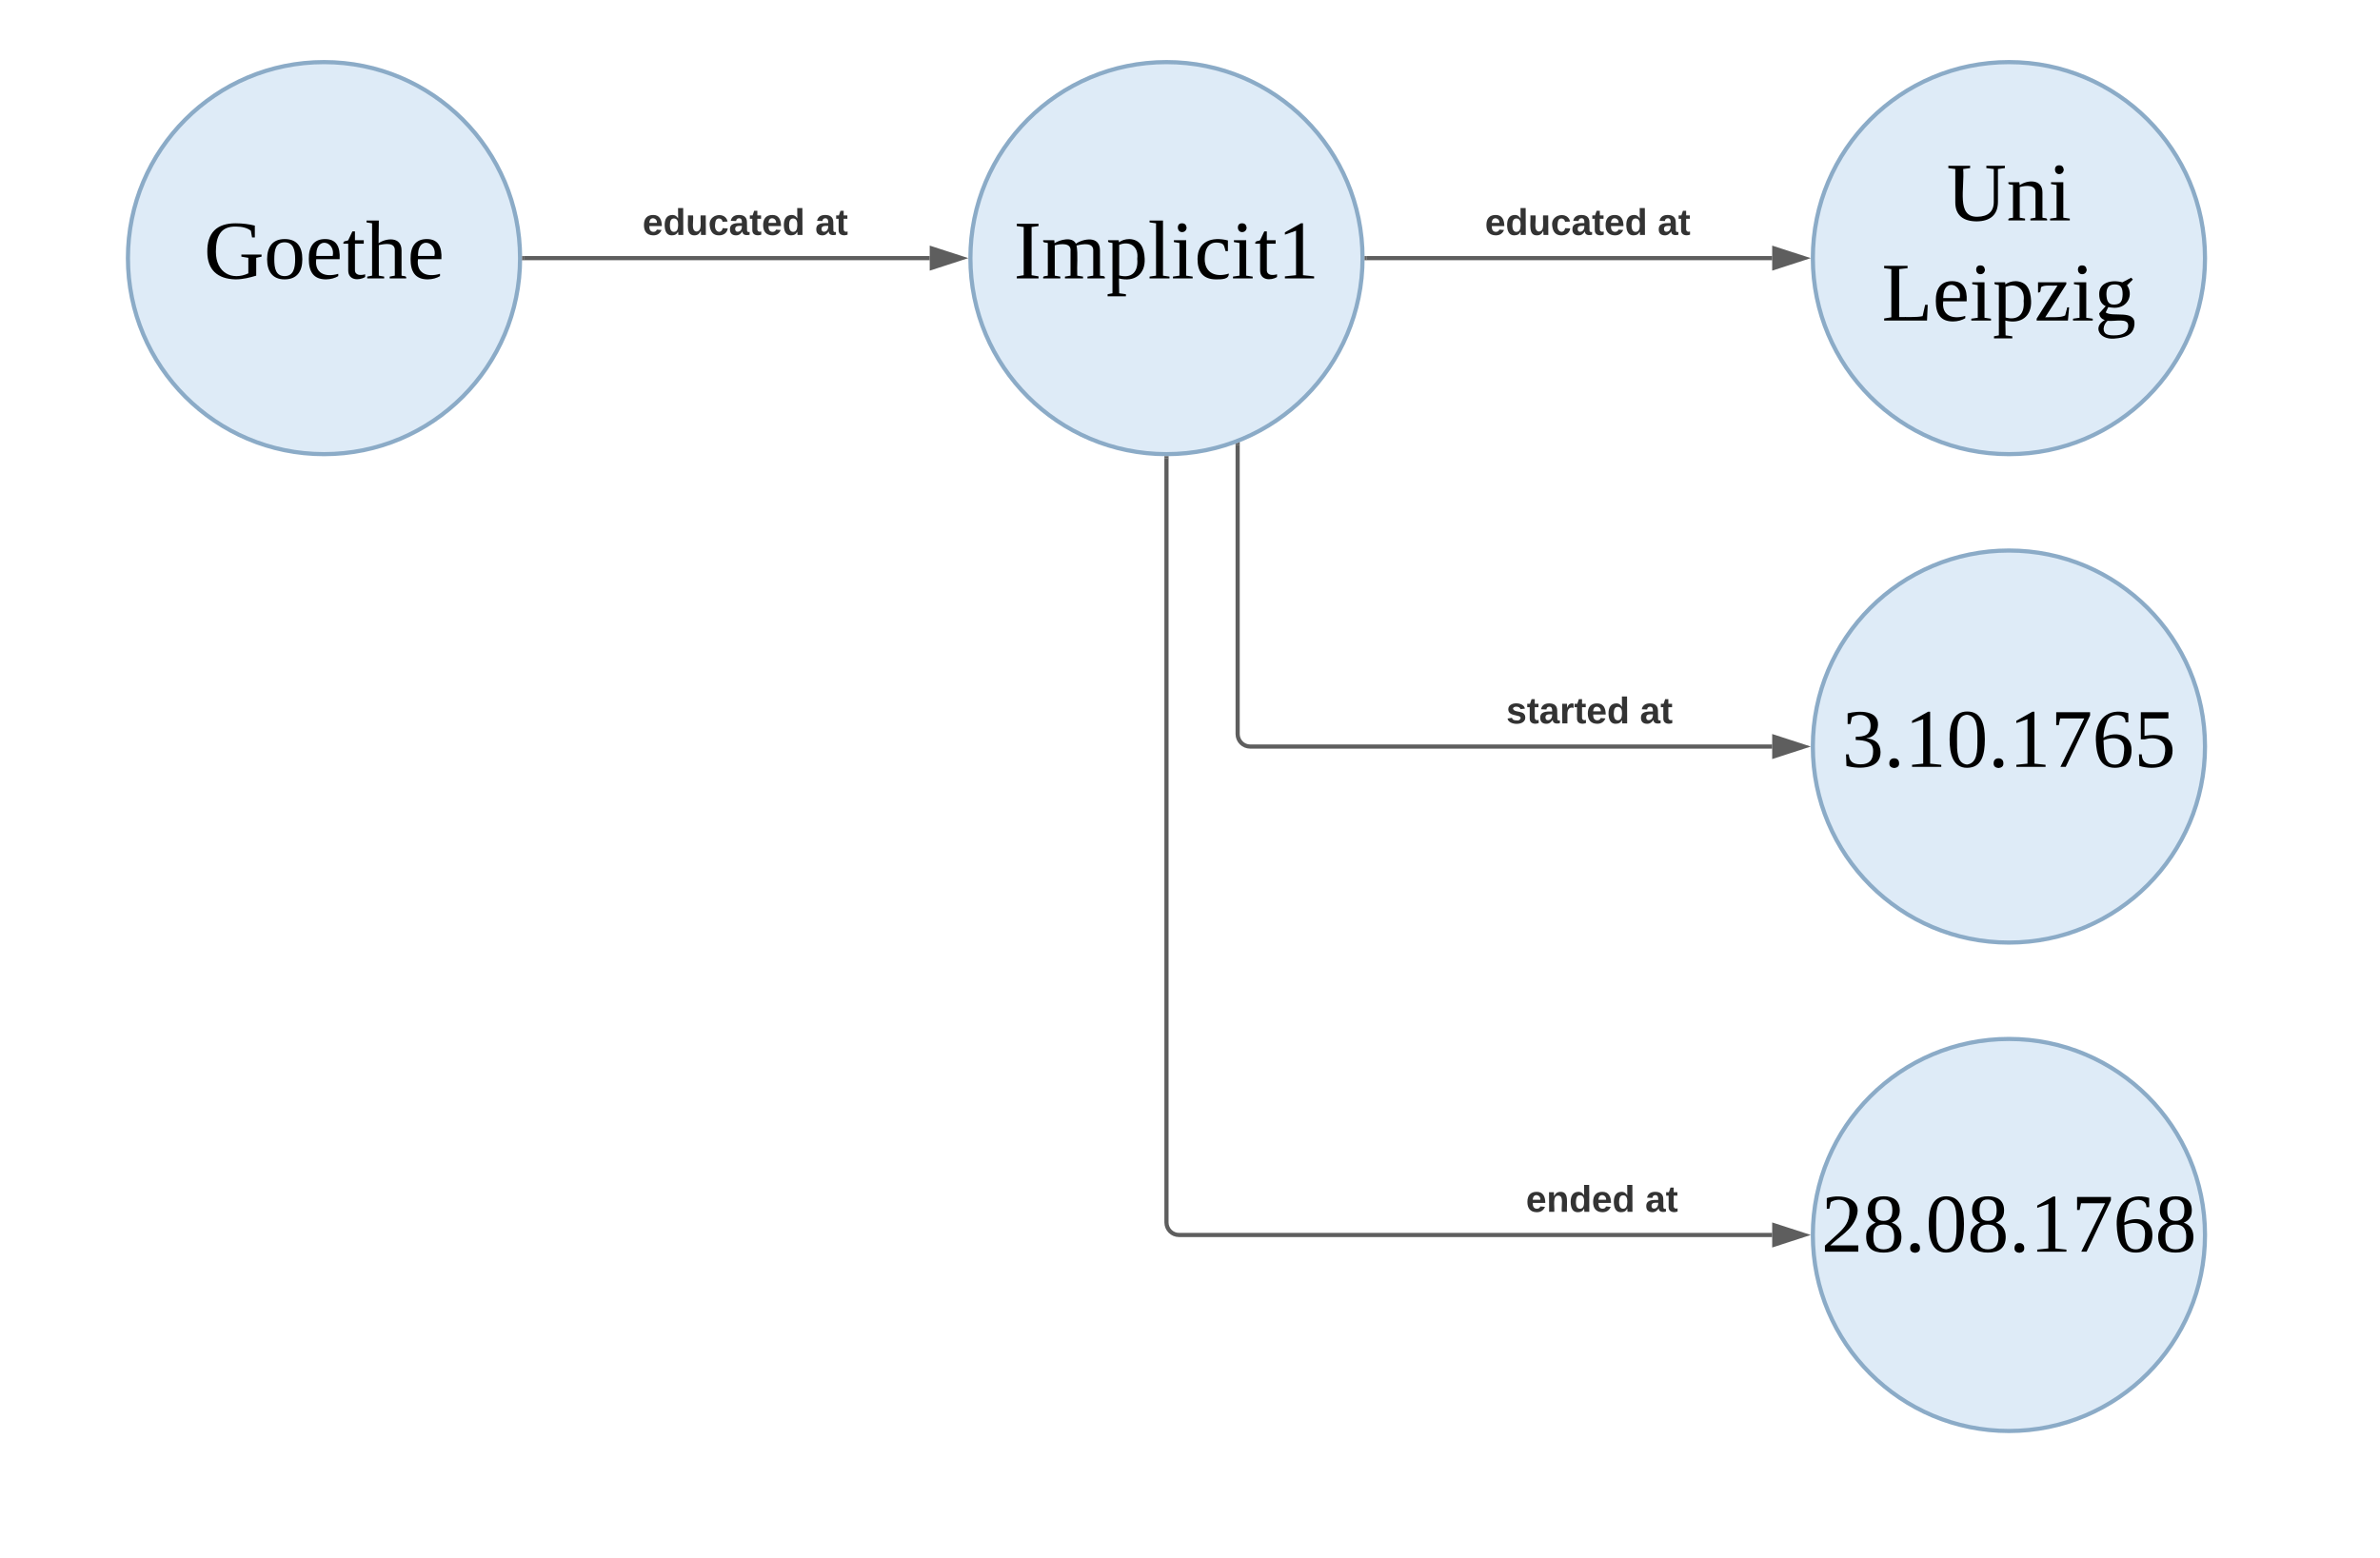
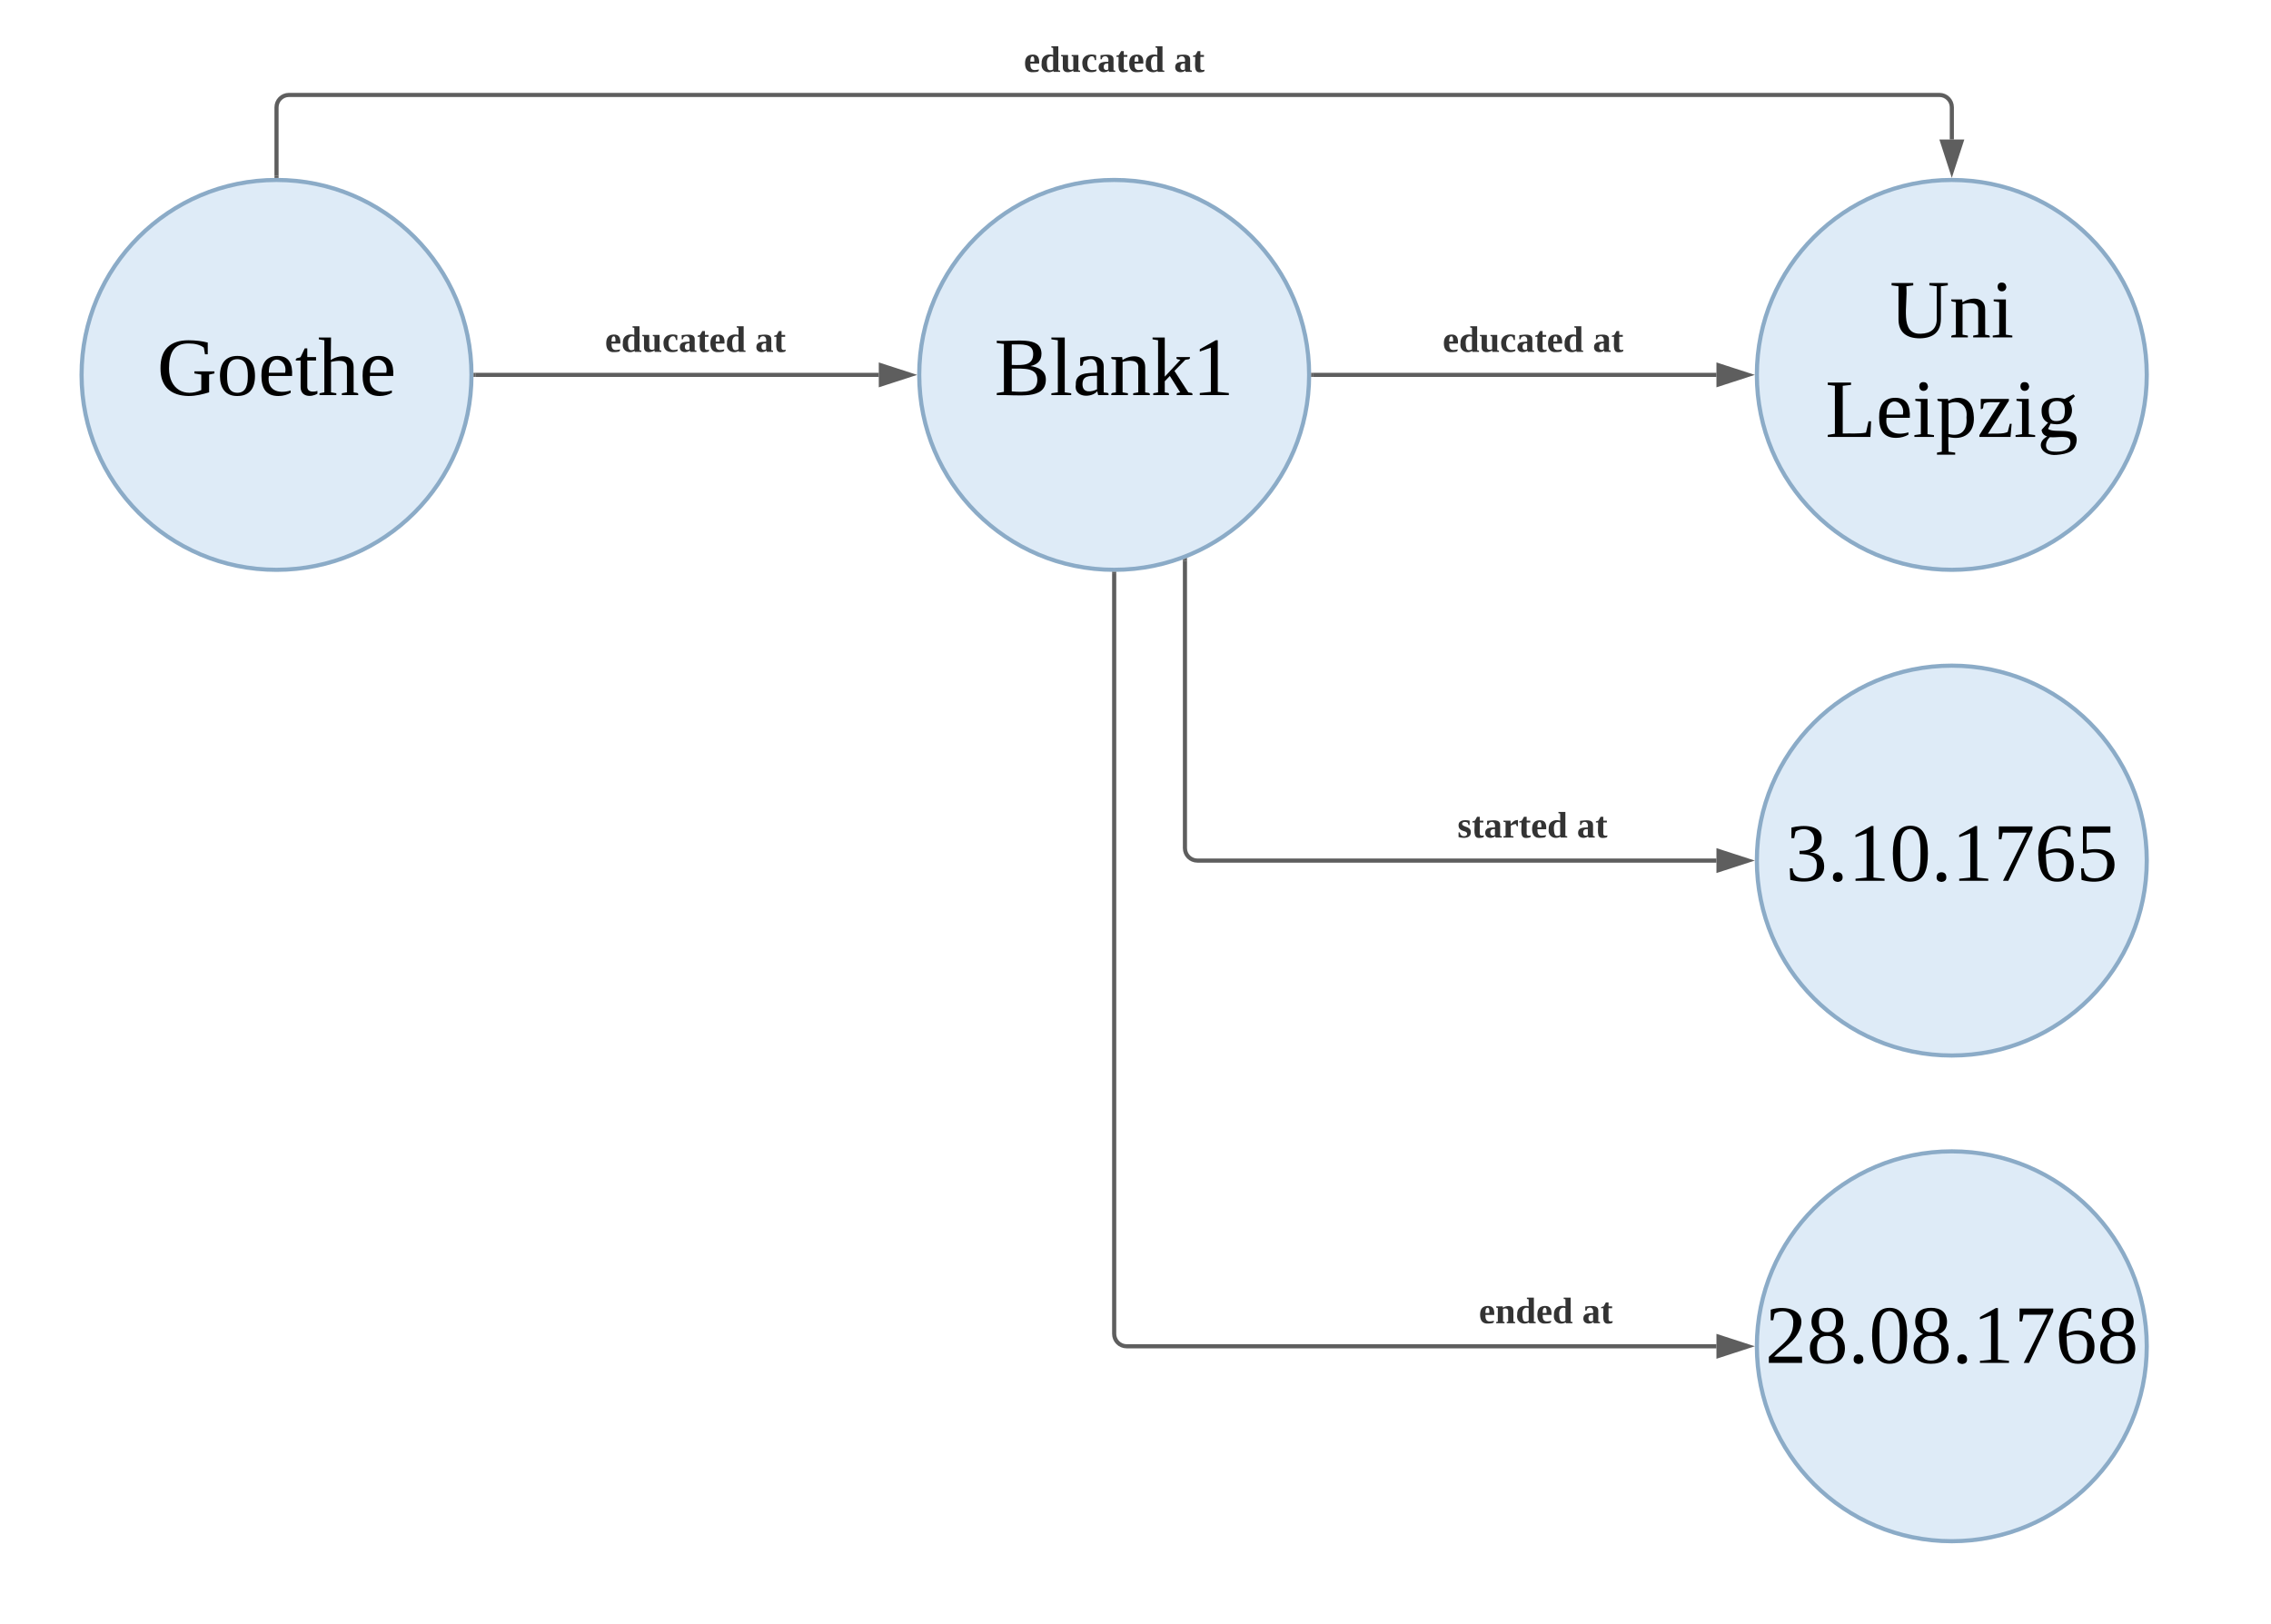
- <svg xmlns="http://www.w3.org/2000/svg" xmlns:ns1="lucid" xmlns:xlink="http://www.w3.org/1999/xlink" width="1141" height="747">
-   <g transform="translate(-504 -436)" ns1:page-tab-id="0_0">
+ <svg xmlns="http://www.w3.org/2000/svg" xmlns:ns1="lucid" xmlns:xlink="http://www.w3.org/1999/xlink" width="1095" height="783">
+   <g transform="translate(-526 -379)" ns1:page-tab-id="0_0">
    <path d="M753.33 559.78c0 51.9-42.08 94-94 94-51.9 0-94-42.1-94-94 0-51.92 42.1-94 94-94 51.92 0 94 42.08 94 94z" stroke="#8babc7" stroke-width="2" fill="#deebf7" />
    <use xlink:href="#a" transform="matrix(1,0,0,1,570.3333,470.7778) translate(31.38889 98.75)" />
    <path d="M1561.1 559.78c0 51.9-42.07 94-94 94-51.9 0-94-42.1-94-94 0-51.92 42.1-94 94-94 51.93 0 94 42.08 94 94z" stroke="#8babc7" stroke-width="2" fill="#deebf7" />
    <use xlink:href="#b" transform="matrix(1,0,0,1,1378.111,470.7778) translate(59.06056 70.9375)" />
    <use xlink:href="#c" transform="matrix(1,0,0,1,1378.111,470.7778) translate(28.06056 118.9375)" />
    <path d="M755.33 559.78h194.4" stroke="#5e5e5e" stroke-width="2" fill="none" />
    <path d="M755.36 560.75h-1.05l.03-.97v-.98h1.03z" stroke="#5e5e5e" stroke-width=".05" fill="#5e5e5e" />
    <path d="M965 559.78l-14.28 4.63v-9.26z" stroke="#5e5e5e" stroke-width="2" fill="#5e5e5e" />
-     <use xlink:href="#d" transform="matrix(1,0,0,1,812.0185,534.4444) translate(0.005 14.22222)" />
-     <use xlink:href="#e" transform="matrix(1,0,0,1,812.0185,534.4444) translate(82.77043 14.22222)" />
+     <use xlink:href="#d" transform="matrix(1,0,0,1,817.6975,534.4444) translate(0.005 14.22222)" />
+     <use xlink:href="#e" transform="matrix(1,0,0,1,817.6975,534.4444) translate(72.40006 14.22222)" />
    <path d="M1157.22 559.78c0 51.9-42.08 94-94 94-51.9 0-94-42.1-94-94 0-51.92 42.1-94 94-94 51.92 0 94 42.08 94 94z" stroke="#8babc7" stroke-width="2" fill="#deebf7" />
-     <use xlink:href="#f" transform="matrix(1,0,0,1,974.2222,470.7778) translate(15.77778 98.75)" />
+     <use xlink:href="#f" transform="matrix(1,0,0,1,974.2222,470.7778) translate(31.27778 98.75)" />
    <path d="M1159.22 559.78h194.4" stroke="#5e5e5e" stroke-width="2" fill="none" />
    <path d="M1159.25 560.75h-1.05l.02-.97v-.98h1.03z" stroke="#5e5e5e" stroke-width=".05" fill="#5e5e5e" />
    <path d="M1368.88 559.78l-14.27 4.63v-9.26z" stroke="#5e5e5e" stroke-width="2" fill="#5e5e5e" />
-     <use xlink:href="#d" transform="matrix(1,0,0,1,1215.907,534.4444) translate(0.005 14.22222)" />
-     <use xlink:href="#e" transform="matrix(1,0,0,1,1215.907,534.4444) translate(82.77043 14.22222)" />
+     <use xlink:href="#d" transform="matrix(1,0,0,1,1221.586,534.4444) translate(0.005 14.22222)" />
+     <use xlink:href="#e" transform="matrix(1,0,0,1,1221.586,534.4444) translate(72.40006 14.22222)" />
    <path d="M1561.1 794c0 51.9-42.07 94-94 94-51.9 0-94-42.1-94-94s42.1-94 94-94c51.93 0 94 42.1 94 94z" stroke="#8babc7" stroke-width="2" fill="#deebf7" />
    <use xlink:href="#g" transform="matrix(1,0,0,1,1378.111,705) translate(9 98.75)" />
    <path d="M1561.1 1028.22c0 51.92-42.07 94-94 94-51.9 0-94-42.08-94-94 0-51.9 42.1-94 94-94 51.93 0 94 42.1 94 94z" stroke="#8babc7" stroke-width="2" fill="#deebf7" />
    <use xlink:href="#h" transform="matrix(1,0,0,1,1378.111,939.2222) translate(-1 97)" />
    <path d="M1097.34 649.43V788a6 6 0 0 0 6 6h250.27" stroke="#5e5e5e" stroke-width="2" fill="none" />
    <path d="M1098.3 649.46h-1.94v-.64l1.95-.77z" stroke="#5e5e5e" stroke-width=".05" fill="#5e5e5e" />
    <path d="M1368.88 794l-14.27 4.63v-9.26z" stroke="#5e5e5e" stroke-width="2" fill="#5e5e5e" />
-     <use xlink:href="#i" transform="matrix(1,0,0,1,1226.099,768.6667) translate(0.005 14.22222)" />
-     <use xlink:href="#e" transform="matrix(1,0,0,1,1226.099,768.6667) translate(64.05438 14.22222)" />
+     <use xlink:href="#i" transform="matrix(1,0,0,1,1228.721,768.6667) translate(0.005 14.22222)" />
+     <use xlink:href="#e" transform="matrix(1,0,0,1,1228.721,768.6667) translate(57.58525 14.22222)" />
    <path d="M1063.22 655.78v366.44a6 6 0 0 0 6 6h284.4" stroke="#5e5e5e" stroke-width="2" fill="none" />
    <path d="M1063.22 654.78l.98-.02v1.04h-1.95v-1.05z" stroke="#5e5e5e" stroke-width=".05" fill="#5e5e5e" />
    <path d="M1368.88 1028.22l-14.27 4.64v-9.27z" stroke="#5e5e5e" stroke-width="2" fill="#5e5e5e" />
+     <use xlink:href="#j" transform="matrix(1,0,0,1,1239.058,1002.889) translate(0.005 14.22222)" />
+     <use xlink:href="#e" transform="matrix(1,0,0,1,1239.058,1002.889) translate(49.78278 14.22222)" />
+     <path d="M659.33 463.78v-33a6 6 0 0 1 6-6h795.78a6 6 0 0 1 6 6v15.5" stroke="#5e5e5e" stroke-width="2" fill="none" />
+     <path d="M660.3 464.8l-.96-.02h-.98v-1.03h1.95z" stroke="#5e5e5e" stroke-width=".05" fill="#5e5e5e" />
+     <path d="M1467.1 461.54l-4.62-14.26h9.27z" stroke="#5e5e5e" stroke-width="2" fill="#5e5e5e" />
    <g>
-       <use xlink:href="#j" transform="matrix(1,0,0,1,1235.556,1002.889) translate(0.005 14.22222)" />
-       <use xlink:href="#e" transform="matrix(1,0,0,1,1235.556,1002.889) translate(57.1408 14.22222)" />
+       <use xlink:href="#d" transform="matrix(1,0,0,1,1019.642,399.4443) translate(0.005 14.22222)" />
+       <use xlink:href="#e" transform="matrix(1,0,0,1,1019.642,399.4443) translate(72.40006 14.22222)" />
    </g>
    <defs>
      <path d="M52-115c0 90 69 126 140 93v-67l-30-5v-9h87v9l-23 5v77c-27 8-56 16-90 16C59 2 15-37 15-115c-1-82 41-123 122-123 31 0 59 4 83 10v51h-12l-5-29c-15-12-38-18-65-18-66-1-86 42-86 109" id="k" />
      <path d="M90-170c52 0 76 32 76 87 0 54-24 87-77 87-51 0-75-34-75-87 0-54 24-87 76-87zM89-10c39 0 46-35 46-73 0-39-7-73-46-73-39 1-44 34-44 73s6 72 44 73" id="l" />
      <path d="M84-170c49 0 66 33 63 87H46c-8 60 38 80 95 63v10C128-2 108 4 88 4 34 4 14-29 14-84c-1-54 22-86 70-86zm33 73c12-57-57-82-69-24-1 7-2 15-2 24h71" id="m" />
      <path d="M54-38c-1 25 24 26 44 20v12C71 10 25 9 25-35v-115H4c-2-14 14-10 21-15l18-38h11v38h38v15H54v112" id="n" />
      <path d="M126-119c3-38-42-31-69-25v132l23 4v8H7v-8l21-4v-226l-24-4v-8h53l-1 98c31-22 99-31 99 31v109c7 3 23-1 20 12h-71v-8l22-4v-107" id="o" />
      <g id="a">
        <use transform="matrix(0.1111111,0,0,0.1111111,0,0)" xlink:href="#k" />
        <use transform="matrix(0.1111111,0,0,0.1111111,28.77778,0)" xlink:href="#l" />
        <use transform="matrix(0.1111111,0,0,0.1111111,48.77778,0)" xlink:href="#m" />
        <use transform="matrix(0.1111111,0,0,0.1111111,66.44444,0)" xlink:href="#n" />
        <use transform="matrix(0.1111111,0,0,0.1111111,77.55556,0)" xlink:href="#o" />
        <use transform="matrix(0.1111111,0,0,0.1111111,97.55556,0)" xlink:href="#m" />
      </g>
      <path d="M134-16c44-1 70-21 70-64v-142l-32-4v-10h80v10l-30 4v141c0 57-33 84-91 85-58 0-93-26-93-82v-144l-30-4v-10h94v10l-30 4c7 82-31 209 62 206" id="p" />
      <path d="M125-118c4-37-41-34-68-26v132l23 4v8H8C5-13 21-9 28-12v-141c-7-3-23 1-20-12h47l2 13c31-23 98-29 98 31v109c7 3 23-1 20 12h-72v-8l22-4v-106" id="q" />
      <path d="M47-200c-23 0-25-39 0-38 13 0 18 7 20 19-1 11-8 19-20 19zM65-12l28 4v8H8v-8l28-4v-141l-24-4v-8h53v153" id="r" />
      <g id="b">
        <use transform="matrix(0.1111111,0,0,0.1111111,0,0)" xlink:href="#p" />
        <use transform="matrix(0.1111111,0,0,0.1111111,28.77778,0)" xlink:href="#q" />
        <use transform="matrix(0.1111111,0,0,0.1111111,48.77778,0)" xlink:href="#r" />
      </g>
      <path d="M111-226l-36 4v207c33-1 73 2 101-4l11-49h11l-3 68H10v-9l31-5v-208l-31-4v-10h101v10" id="s" />
      <path d="M166-85c3 67-44 102-111 85l1 64 29 4v9H6v-9l21-4v-217c-7-3-22 1-19-12h46l1 9c11-8 26-14 45-14 47 2 64 36 66 85zM56-13c53 14 83-14 78-72 7-53-33-79-78-60v132" id="t" />
      <path d="M10 0v-8l90-143c-23 2-54-4-70 6-5 8 1 26-14 24v-44h122v8L47-14c29-2 65 3 86-8l9-35h8l-5 57H10" id="u" />
      <path d="M141-152c28 39 5 97-54 97-9 0-20-2-27-3L49-35c29 22 130-14 124 52-4 45-38 57-88 61C21 83-8 26 45-2 33-6 22-15 21-31l28-31c-19-9-28-26-28-51-2-51 53-65 100-52l38-20 7 8zM85 64c35 0 61-11 61-42 0-35-57-17-89-21-9 8-16 19-17 34 0 25 19 29 45 29zM52-113c1 26 7 46 35 44 28-1 34-16 35-44 0-26-6-43-34-43s-36 17-36 43" id="v" />
      <g id="c">
        <use transform="matrix(0.1111111,0,0,0.1111111,0,0)" xlink:href="#s" />
        <use transform="matrix(0.1111111,0,0,0.1111111,24.33333,0)" xlink:href="#m" />
        <use transform="matrix(0.1111111,0,0,0.1111111,42,0)" xlink:href="#r" />
        <use transform="matrix(0.1111111,0,0,0.1111111,53.11111,0)" xlink:href="#t" />
        <use transform="matrix(0.1111111,0,0,0.1111111,73.11111,0)" xlink:href="#u" />
        <use transform="matrix(0.1111111,0,0,0.1111111,90.77778,0)" xlink:href="#r" />
        <use transform="matrix(0.1111111,0,0,0.1111111,101.8889,0)" xlink:href="#v" />
      </g>
-       <path fill="#333" d="M185-48c-13 30-37 53-82 52C43 2 14-33 14-96s30-98 90-98c62 0 83 45 84 108H66c0 31 8 55 39 56 18 0 30-7 34-22zm-45-69c5-46-57-63-70-21-2 6-4 13-4 21h74" id="w" />
-       <path fill="#333" d="M88-194c31-1 46 15 58 34l-1-101h50l1 261h-48c-2-10 0-23-3-31C134-8 116 4 84 4 32 4 16-41 15-95c0-56 19-97 73-99zm17 164c33 0 40-30 41-66 1-37-9-64-41-64s-38 30-39 65c0 43 13 65 39 65" id="x" />
-       <path fill="#333" d="M85 4C-2 5 27-109 22-190h50c7 57-23 150 33 157 60-5 35-97 40-157h50l1 190h-47c-2-12 1-28-3-38-12 25-28 42-61 42" id="y" />
-       <path fill="#333" d="M190-63c-7 42-38 67-86 67-59 0-84-38-90-98-12-110 154-137 174-36l-49 2c-2-19-15-32-35-32-30 0-35 28-38 64-6 74 65 87 74 30" id="z" />
-       <path fill="#333" d="M133-34C117-15 103 5 69 4 32 3 11-16 11-54c-1-60 55-63 116-61 1-26-3-47-28-47-18 1-26 9-28 27l-52-2c7-38 36-58 82-57s74 22 75 68l1 82c-1 14 12 18 25 15v27c-30 8-71 5-69-32zm-48 3c29 0 43-24 42-57-32 0-66-3-65 30 0 17 8 27 23 27" id="A" />
-       <path fill="#333" d="M115-3C79 11 28 4 28-45v-112H4v-33h27l15-45h31v45h36v33H77v99c-1 23 16 31 38 25v30" id="B" />
+       <path fill="#333" d="M12-83c0-55 22-85 75-86 52-1 66 33 63 88H64c-1 37 6 64 44 63 14 0 28-4 39-6 3 28-28 25-55 27-57 4-80-31-80-86zm90-17c2-26 0-63-27-48-10 9-11 28-11 48h38" id="w" />
+       <path fill="#333" d="M15-82c-4-69 47-101 113-83l-1-69-17-4v-12h68v234l18 4V0h-63l-4-9C77 23 5-9 15-82zm112-66c-43-16-64 17-61 65 2 33 3 67 32 67 12 0 22-3 29-8v-124" id="x" />
+       <path fill="#333" d="M73-51c-3 31 27 38 51 25v-123l-16-5v-11h66v149l17 4V0h-65l-2-14C94 9 22 18 22-44v-105l-17-5v-11h68v114" id="y" />
+       <path fill="#333" d="M109-18c15 0 31-2 42-6v14c-11 9-31 13-51 13-59 0-86-28-88-86-3-75 66-101 135-80v48h-13c-3-20-7-40-34-37-51 7-55 138 9 134" id="z" />
+       <path fill="#333" d="M31-163c51-5 127-20 127 40v107l17 4V0h-61l-4-13C82 13 12 12 12-46c0-51 46-52 95-53 9-45-22-69-57-44l-7 20H31v-40zM62-47c0 30 26 34 45 23v-59c-28 0-45 6-45 36" id="A" />
+       <path fill="#333" d="M78-41c-2 24 21 26 40 20C122 3 98 2 77 4 5 10 32-84 27-147H6v-11l25-7 21-38h26v38h35v18H78v106" id="B" />
      <g id="d">
        <use transform="matrix(0.04938272,0,0,0.04938272,0,0)" xlink:href="#w" />
-         <use transform="matrix(0.04938272,0,0,0.04938272,9.876543,0)" xlink:href="#x" />
-         <use transform="matrix(0.04938272,0,0,0.04938272,20.69136,0)" xlink:href="#y" />
-         <use transform="matrix(0.04938272,0,0,0.04938272,31.50617,0)" xlink:href="#z" />
-         <use transform="matrix(0.04938272,0,0,0.04938272,41.38272,0)" xlink:href="#A" />
-         <use transform="matrix(0.04938272,0,0,0.04938272,51.25926,0)" xlink:href="#B" />
-         <use transform="matrix(0.04938272,0,0,0.04938272,57.1358,0)" xlink:href="#w" />
-         <use transform="matrix(0.04938272,0,0,0.04938272,67.01235,0)" xlink:href="#x" />
+         <use transform="matrix(0.04938272,0,0,0.04938272,7.851852,0)" xlink:href="#x" />
+         <use transform="matrix(0.04938272,0,0,0.04938272,17.7284,0)" xlink:href="#y" />
+         <use transform="matrix(0.04938272,0,0,0.04938272,27.60494,0)" xlink:href="#z" />
+         <use transform="matrix(0.04938272,0,0,0.04938272,35.45679,0)" xlink:href="#A" />
+         <use transform="matrix(0.04938272,0,0,0.04938272,44.34568,0)" xlink:href="#B" />
+         <use transform="matrix(0.04938272,0,0,0.04938272,50.22222,0)" xlink:href="#w" />
+         <use transform="matrix(0.04938272,0,0,0.04938272,58.07407,0)" xlink:href="#x" />
      </g>
      <g id="e">
        <use transform="matrix(0.04938272,0,0,0.04938272,0,0)" xlink:href="#A" />
-         <use transform="matrix(0.04938272,0,0,0.04938272,9.876543,0)" xlink:href="#B" />
+         <use transform="matrix(0.04938272,0,0,0.04938272,8.888889,0)" xlink:href="#B" />
      </g>
-       <path d="M77-14l30 5v9H13v-9l30-5v-208l-30-4v-10h94v10l-30 4v208" id="C" />
-       <path d="M126-118c4-37-42-32-68-25v131l24 4v8H8C5-13 21-9 28-12v-141c-7-3-23 1-20-12h48l1 13c22-15 77-30 92 2 32-22 104-36 104 29v109c8 3 24-2 21 12h-75v-8l25-4v-106c3-39-45-31-72-24 7 37 1 88 3 130l25 4v8h-78v-8l24-4v-106" id="D" />
-       <path d="M65-12l28 4v8H7v-8l28-4v-226l-28-4v-8h58v238" id="E" />
-       <path d="M45-84c0 64 52 80 104 63 1 25-30 25-55 25-56 0-80-32-80-88 0-76 62-98 131-80v46h-10c-5-15-4-31-23-35-47-10-67 21-67 69" id="F" />
+       <path d="M75-131c50 2 93 3 93-48 0-46-48-41-93-41v89zm0 115c55 4 111 6 111-51 0-53-58-48-111-48v99zm148-52C223 24 102-3 10 0v-9l31-5v-208l-31-4v-10c77 6 193-24 194 56 0 33-20 48-48 54 36 5 67 20 67 58" id="C" />
+       <path d="M65-12l28 4v8H7v-8l28-4v-226l-28-4v-8h58v238" id="D" />
+       <path d="M32-163c41-10 102-14 102 39v112c8 3 24-2 21 12h-45l-4-17C83 13 3 13 13-46c-2-50 45-50 92-51 4-36-5-70-42-56-6 2-12 4-16 6-4 7 0 23-15 20v-36zM42-47c0 41 41 33 63 22v-59c-34 1-63-1-63 37" id="E" />
+       <path d="M60-80l68-73c-7-3-20 0-17-12h58c3 13-13 9-20 12l-47 48 60 93c7 3 21-1 18 12h-68c-3-12 9-9 15-12L82-83 60-60v48c7 3 21-1 18 12H10v-8l21-4v-226l-24-4v-8h53v170" id="F" />
      <path d="M110-14l48 5v9H32v-9l48-5v-192l-48 17v-10l69-39h9v224" id="G" />
      <g id="f">
        <use transform="matrix(0.1111111,0,0,0.1111111,0,0)" xlink:href="#C" />
-         <use transform="matrix(0.1111111,0,0,0.1111111,13.22222,0)" xlink:href="#D" />
-         <use transform="matrix(0.1111111,0,0,0.1111111,44.33333,0)" xlink:href="#t" />
-         <use transform="matrix(0.1111111,0,0,0.1111111,64.33333,0)" xlink:href="#E" />
-         <use transform="matrix(0.1111111,0,0,0.1111111,75.44444,0)" xlink:href="#r" />
-         <use transform="matrix(0.1111111,0,0,0.1111111,86.55556,0)" xlink:href="#F" />
-         <use transform="matrix(0.1111111,0,0,0.1111111,104.2222,0)" xlink:href="#r" />
-         <use transform="matrix(0.1111111,0,0,0.1111111,115.3333,0)" xlink:href="#n" />
-         <use transform="matrix(0.1111111,0,0,0.1111111,126.4444,0)" xlink:href="#G" />
+         <use transform="matrix(0.1111111,0,0,0.1111111,26.66667,0)" xlink:href="#D" />
+         <use transform="matrix(0.1111111,0,0,0.1111111,37.77778,0)" xlink:href="#E" />
+         <use transform="matrix(0.1111111,0,0,0.1111111,55.44444,0)" xlink:href="#q" />
+         <use transform="matrix(0.1111111,0,0,0.1111111,75.44444,0)" xlink:href="#F" />
+         <use transform="matrix(0.1111111,0,0,0.1111111,95.44444,0)" xlink:href="#G" />
      </g>
      <path d="M104-123c39 3 61 21 62 59C167 7 83 12 19-4l-2-50h12c2 29 16 43 51 43 38 0 54-19 54-55 2-43-34-49-75-50v-14c37 0 64-7 64-48 0-47-47-56-81-36l-6 29H24v-46c51-13 135-13 131 51-2 34-20 52-51 57" id="H" />
      <path d="M45-37c13 0 21 8 21 21C67-2 57 4 45 5 33 4 23-2 24-16c0-13 8-21 21-21" id="I" />
      <path d="M90-239c59 0 76 52 76 120S152 4 89 4C31 4 14-51 14-119c0-67 17-120 76-120zM89-10c45-6 45-58 45-109 0-50 0-101-45-106-45 4-43 57-43 106 0 50-2 104 43 109" id="J" />
      <path d="M35-180H24v-56h146v14L65 0H42l103-209H41" id="K" />
      <path d="M48-126c45-28 121-18 121 53 0 50-25 77-72 77-63 0-80-54-82-120-3-88 52-142 140-116v40h-12c2-42-66-39-79-8-8 20-16 43-16 74zm0 11c2 50 2 105 49 105 33 0 37-26 40-60 5-60-49-61-89-45" id="L" />
      <path d="M134-68c4-52-44-63-88-51H29v-117h119v27H45v75c60-10 121-2 121 64C166 3 87 15 23-4l-2-50h12c1 28 14 43 47 43 39 0 51-20 54-57" id="M" />
      <g id="g">
        <use transform="matrix(0.1111111,0,0,0.1111111,0,0)" xlink:href="#H" />
        <use transform="matrix(0.1111111,0,0,0.1111111,20,0)" xlink:href="#I" />
        <use transform="matrix(0.1111111,0,0,0.1111111,30,0)" xlink:href="#G" />
        <use transform="matrix(0.1111111,0,0,0.1111111,50,0)" xlink:href="#J" />
        <use transform="matrix(0.1111111,0,0,0.1111111,70,0)" xlink:href="#I" />
        <use transform="matrix(0.1111111,0,0,0.1111111,80,0)" xlink:href="#G" />
        <use transform="matrix(0.1111111,0,0,0.1111111,100,0)" xlink:href="#K" />
        <use transform="matrix(0.1111111,0,0,0.1111111,120,0)" xlink:href="#L" />
        <use transform="matrix(0.1111111,0,0,0.1111111,140,0)" xlink:href="#M" />
      </g>
      <path d="M24-231c66-21 156 2 128 81C132-92 78-66 39-27h121V0H16v-26l59-54c26-25 47-47 47-97 0-48-47-57-81-37l-6 29H24v-46" id="N" />
      <path d="M90-239c42 0 69 19 69 61 0 28-14 44-35 53 25 8 42 28 42 61 0 47-28 68-77 68-48 0-75-21-75-68-1-33 18-51 41-61-19-9-34-25-34-53 0-42 26-61 69-61zM89-10c34 0 46-20 46-54 0-32-11-53-46-53-34 0-44 20-44 53-1 34 11 54 44 54zm0-123c28 0 38-16 38-45s-9-47-38-47c-28-1-36 18-36 47s8 45 36 45" id="O" />
      <g id="h">
        <use transform="matrix(0.1111111,0,0,0.1111111,0,0)" xlink:href="#N" />
        <use transform="matrix(0.1111111,0,0,0.1111111,20,0)" xlink:href="#O" />
        <use transform="matrix(0.1111111,0,0,0.1111111,40,0)" xlink:href="#I" />
        <use transform="matrix(0.1111111,0,0,0.1111111,50,0)" xlink:href="#J" />
        <use transform="matrix(0.1111111,0,0,0.1111111,70,0)" xlink:href="#O" />
        <use transform="matrix(0.1111111,0,0,0.1111111,90,0)" xlink:href="#I" />
        <use transform="matrix(0.1111111,0,0,0.1111111,100,0)" xlink:href="#G" />
        <use transform="matrix(0.1111111,0,0,0.1111111,120,0)" xlink:href="#K" />
        <use transform="matrix(0.1111111,0,0,0.1111111,140,0)" xlink:href="#L" />
        <use transform="matrix(0.1111111,0,0,0.1111111,160,0)" xlink:href="#O" />
      </g>
-       <path fill="#333" d="M137-138c1-29-70-34-71-4 15 46 118 7 119 86 1 83-164 76-172 9l43-7c4 19 20 25 44 25 33 8 57-30 24-41C81-84 22-81 20-136c-2-80 154-74 161-7" id="P" />
-       <path fill="#333" d="M135-150c-39-12-60 13-60 57V0H25l-1-190h47c2 13-1 29 3 40 6-28 27-53 61-41v41" id="Q" />
+       <path fill="#333" d="M102-142c-14-17-68-15-54 18 24 26 83 17 83 72 0 62-72 62-120 47v-45h12c4 23 16 37 43 37 35 0 39-37 9-46-31-9-65-19-64-61 0-52 59-55 108-45v43h-11" id="P" />
+       <path fill="#333" d="M132-132c-21 0-37 9-50 16v100l26 4V0H10v-12l21-4v-133l-21-5v-11h69l2 34c17-18 35-41 71-40v61c-17 3-14-14-20-22" id="Q" />
      <g id="i">
        <use transform="matrix(0.04938272,0,0,0.04938272,0,0)" xlink:href="#P" />
-         <use transform="matrix(0.04938272,0,0,0.04938272,9.876543,0)" xlink:href="#B" />
-         <use transform="matrix(0.04938272,0,0,0.04938272,15.75309,0)" xlink:href="#A" />
-         <use transform="matrix(0.04938272,0,0,0.04938272,25.62963,0)" xlink:href="#Q" />
-         <use transform="matrix(0.04938272,0,0,0.04938272,32.54321,0)" xlink:href="#B" />
-         <use transform="matrix(0.04938272,0,0,0.04938272,38.41975,0)" xlink:href="#w" />
-         <use transform="matrix(0.04938272,0,0,0.04938272,48.2963,0)" xlink:href="#x" />
+         <use transform="matrix(0.04938272,0,0,0.04938272,6.91358,0)" xlink:href="#B" />
+         <use transform="matrix(0.04938272,0,0,0.04938272,12.79012,0)" xlink:href="#A" />
+         <use transform="matrix(0.04938272,0,0,0.04938272,21.67901,0)" xlink:href="#Q" />
+         <use transform="matrix(0.04938272,0,0,0.04938272,29.53086,0)" xlink:href="#B" />
+         <use transform="matrix(0.04938272,0,0,0.04938272,35.40741,0)" xlink:href="#w" />
+         <use transform="matrix(0.04938272,0,0,0.04938272,43.25926,0)" xlink:href="#x" />
      </g>
-       <path fill="#333" d="M135-194c87-1 58 113 63 194h-50c-7-57 23-157-34-157-59 0-34 97-39 157H25l-1-190h47c2 12-1 28 3 38 12-26 28-41 61-42" id="R" />
+       <path fill="#333" d="M127-114c3-31-26-38-50-25v123l15 4V0H10v-12l16-4v-133l-16-5v-11h64l2 14c31-23 102-32 102 30v105l17 4V0h-82v-12l14-4v-98" id="R" />
      <g id="j">
        <use transform="matrix(0.04938272,0,0,0.04938272,0,0)" xlink:href="#w" />
-         <use transform="matrix(0.04938272,0,0,0.04938272,9.876543,0)" xlink:href="#R" />
-         <use transform="matrix(0.04938272,0,0,0.04938272,20.69136,0)" xlink:href="#x" />
-         <use transform="matrix(0.04938272,0,0,0.04938272,31.50617,0)" xlink:href="#w" />
-         <use transform="matrix(0.04938272,0,0,0.04938272,41.38272,0)" xlink:href="#x" />
+         <use transform="matrix(0.04938272,0,0,0.04938272,7.851852,0)" xlink:href="#R" />
+         <use transform="matrix(0.04938272,0,0,0.04938272,17.7284,0)" xlink:href="#x" />
+         <use transform="matrix(0.04938272,0,0,0.04938272,27.60494,0)" xlink:href="#w" />
+         <use transform="matrix(0.04938272,0,0,0.04938272,35.45679,0)" xlink:href="#x" />
      </g>
    </defs>
  </g>
</svg>
